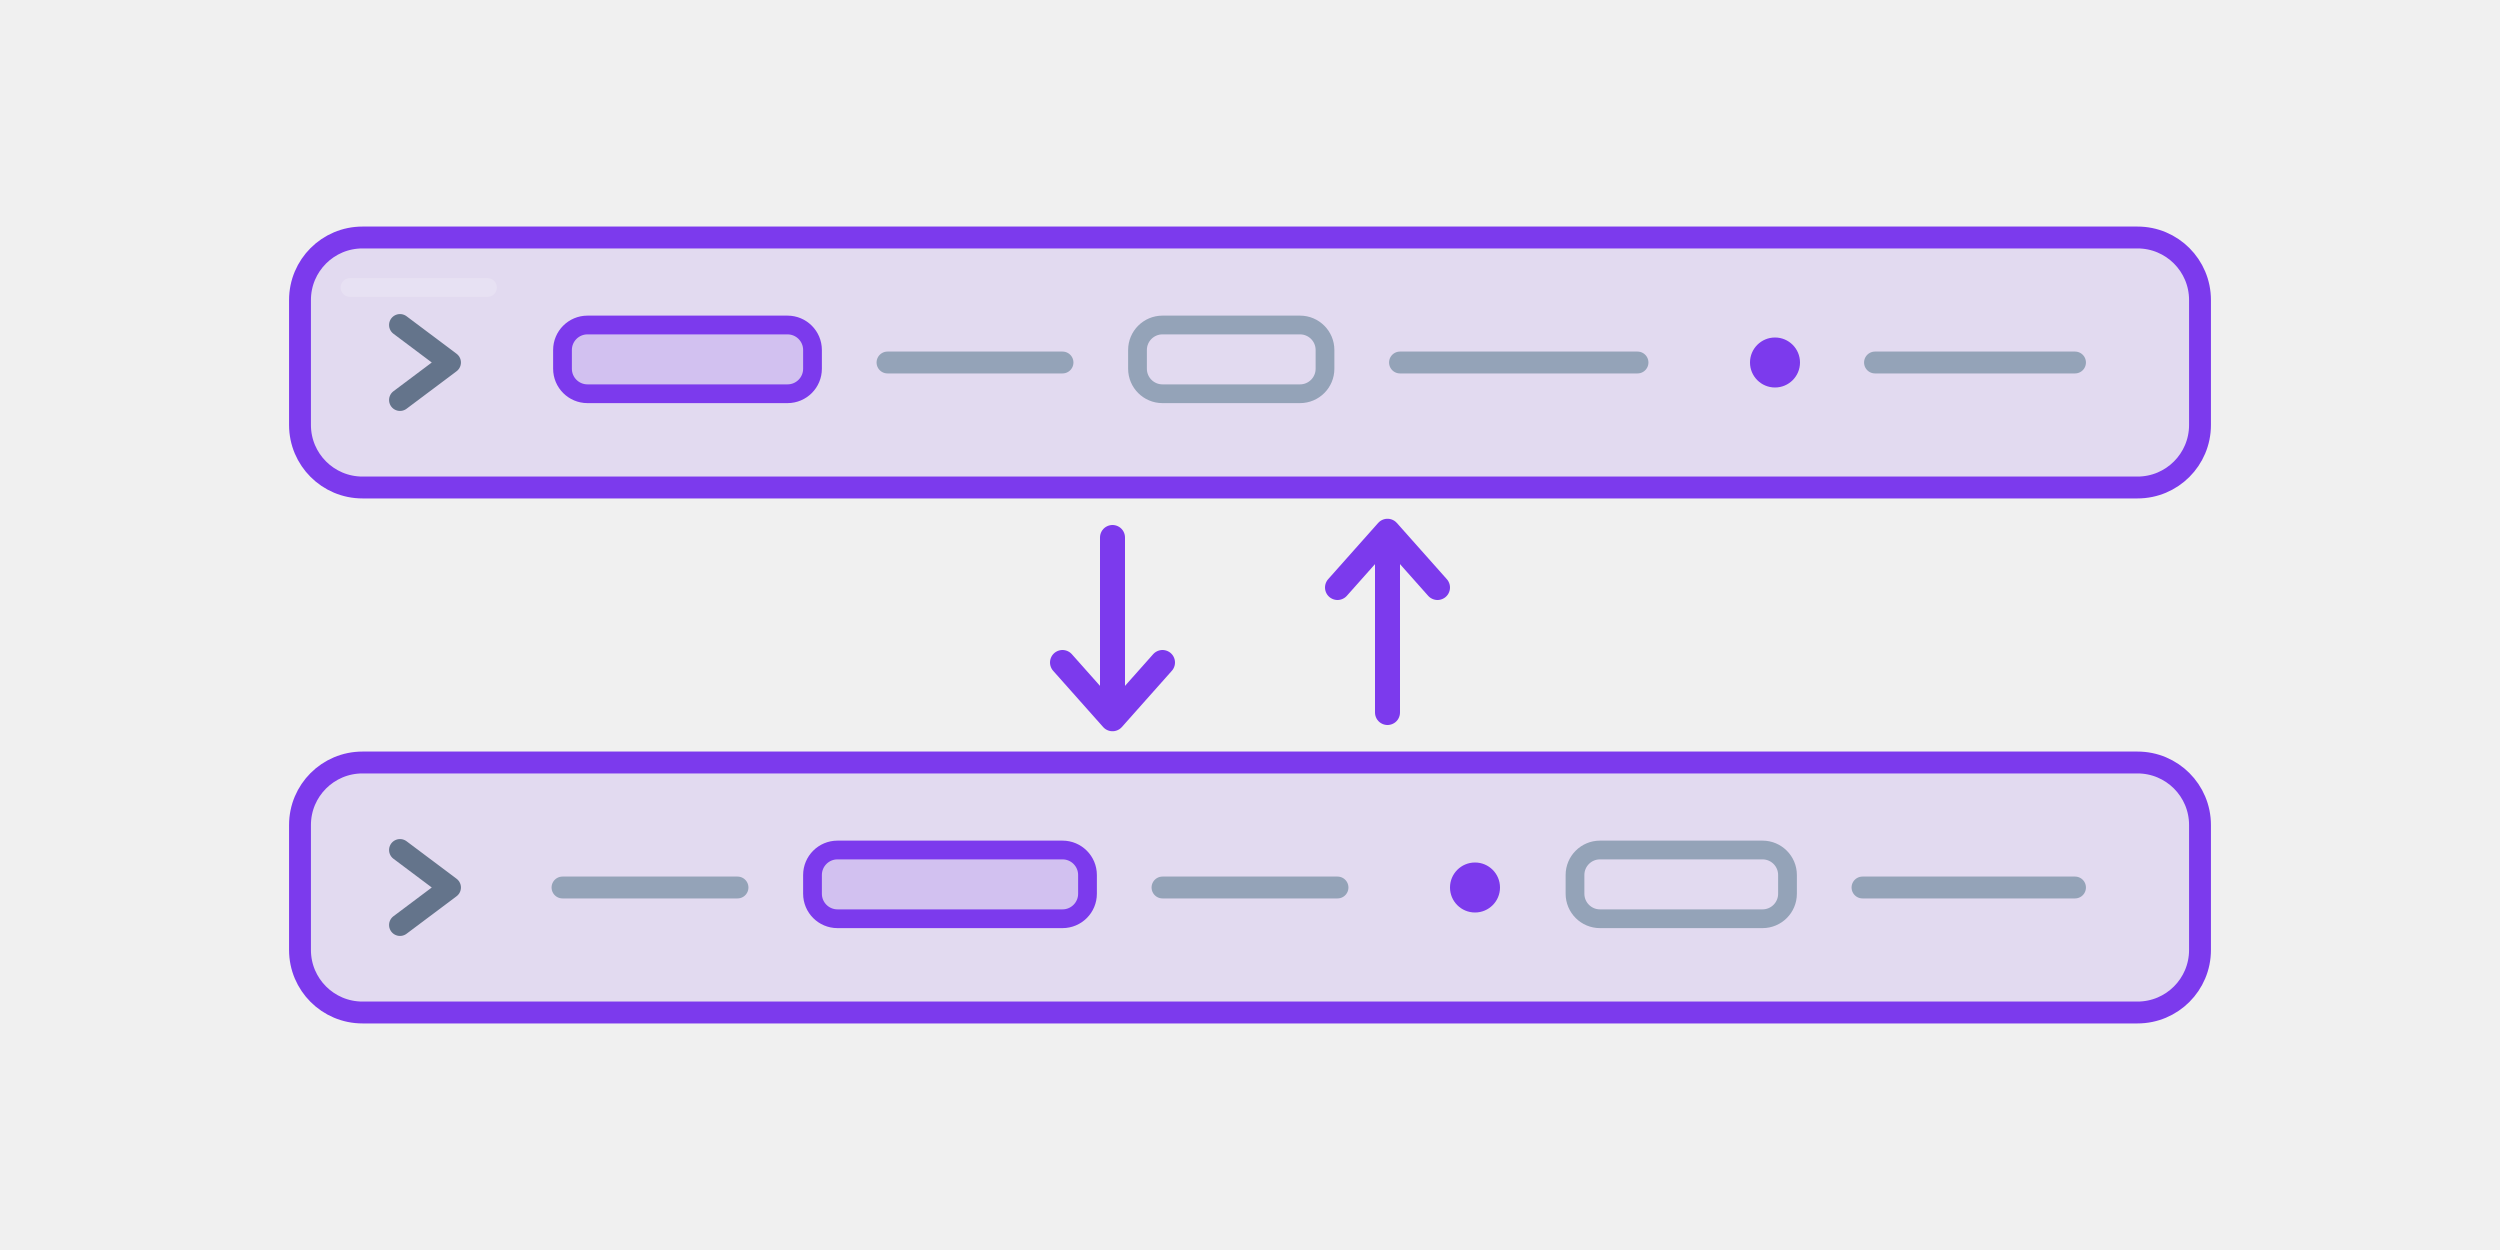
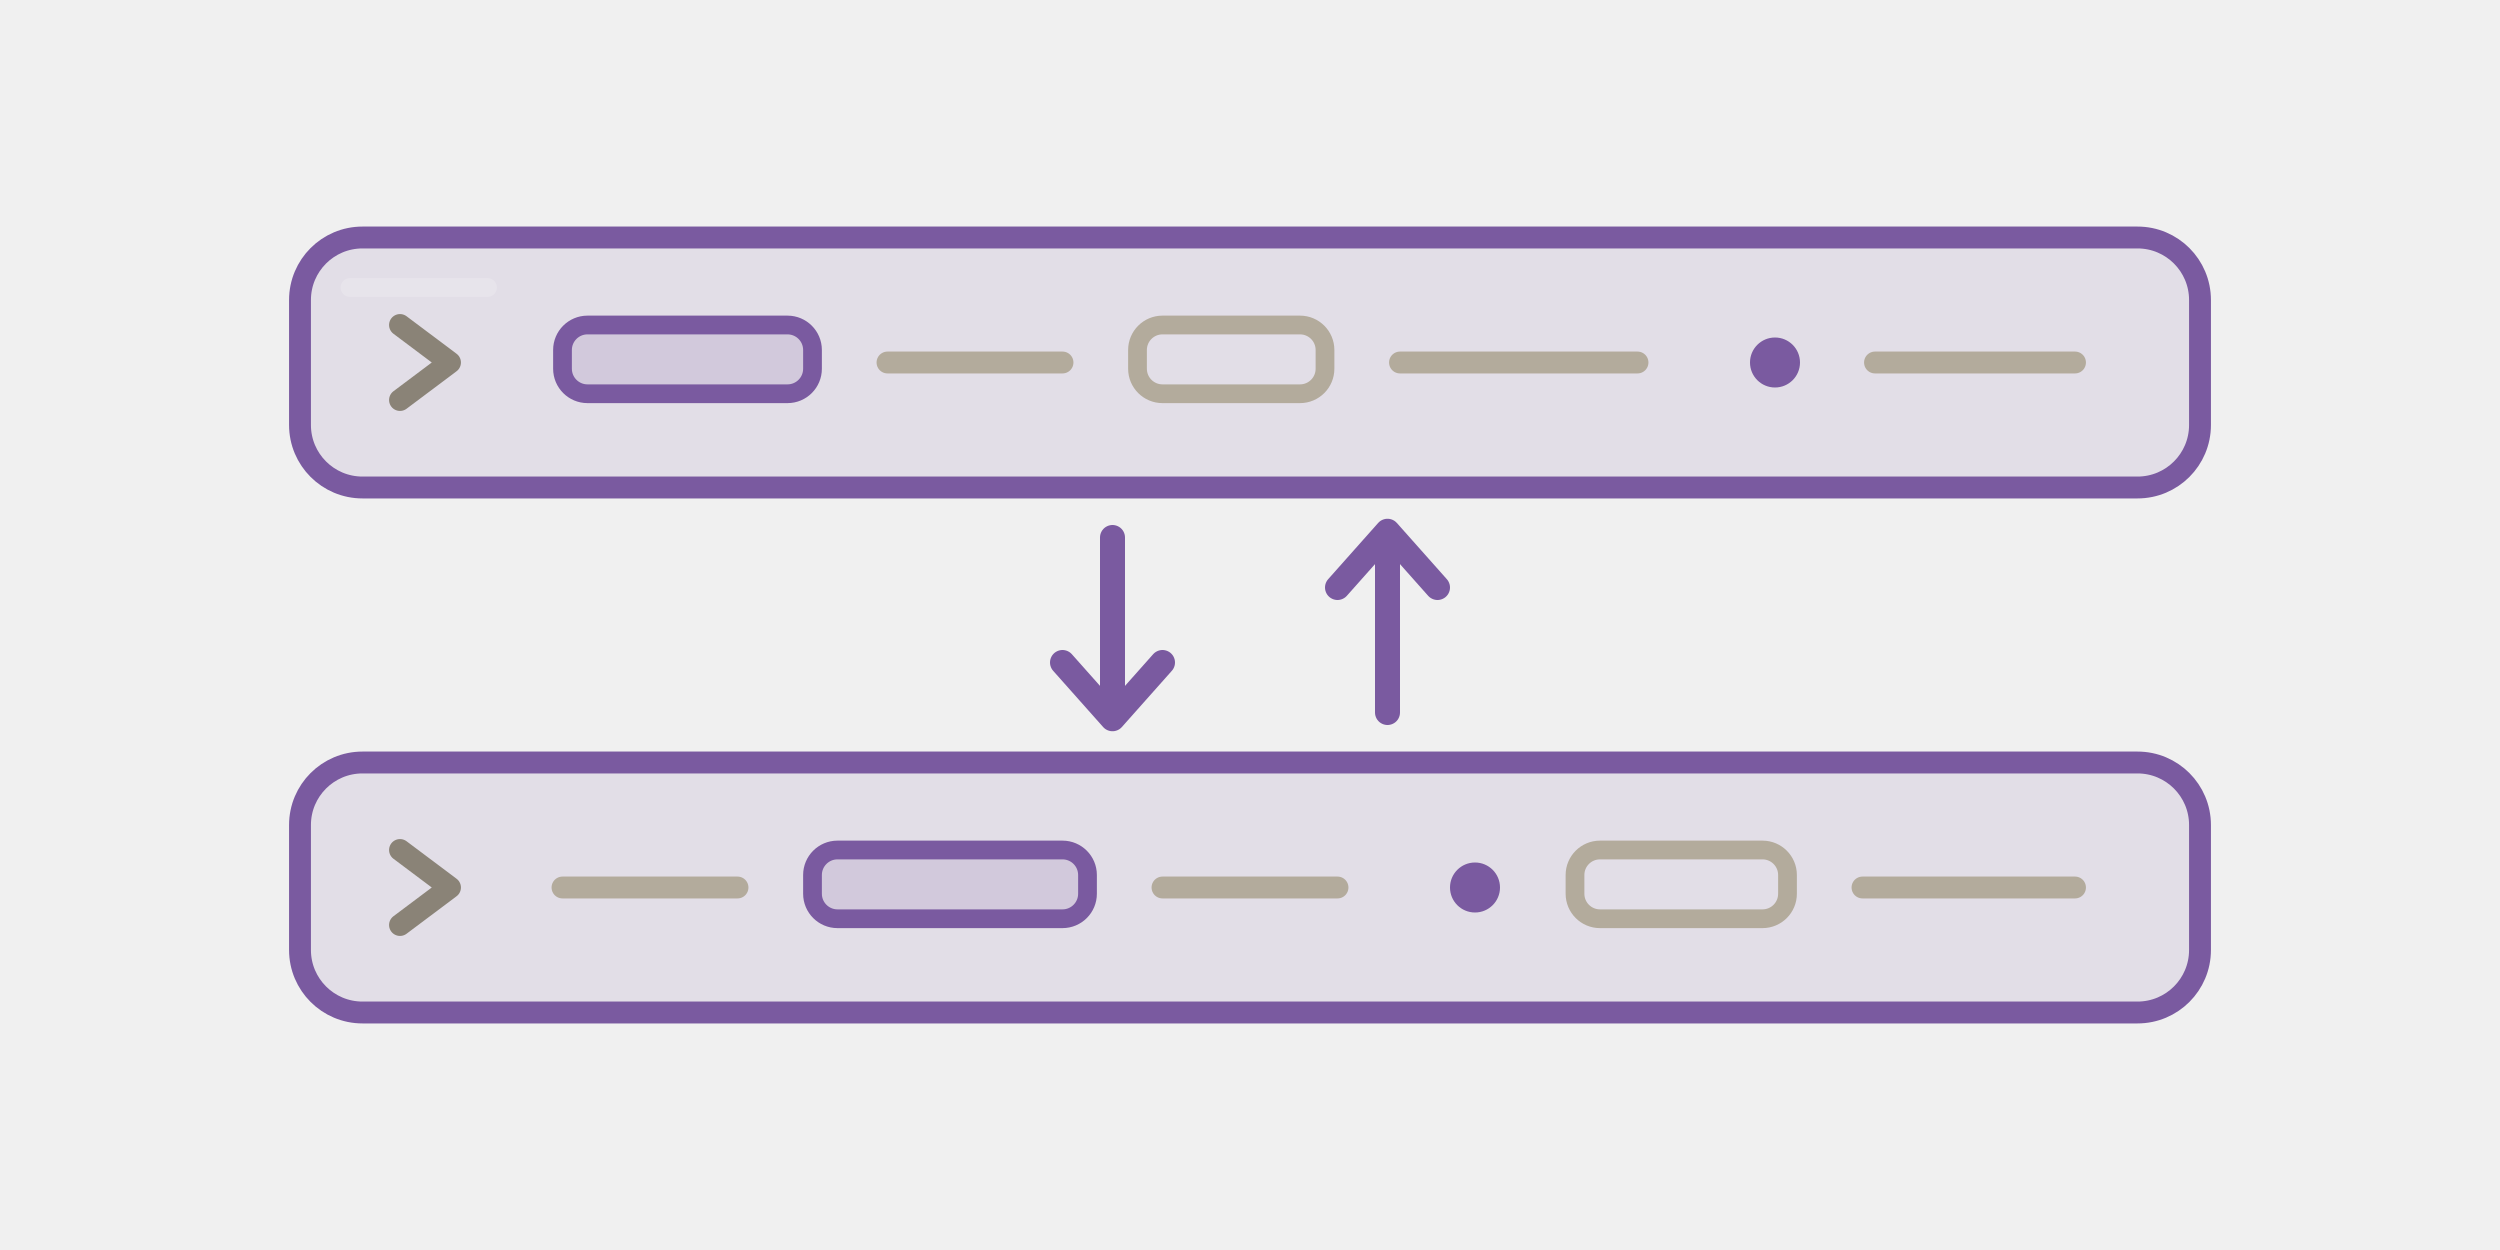
<svg xmlns="http://www.w3.org/2000/svg" viewBox="0 0 400 200" fill="none" role="img" aria-label="Illustration of the logql promql helper tool">
-   <rect x="48" y="38" width="304" height="40" rx="10" fill="#7c3aed" fill-opacity="0.12" stroke="#7c3aed" stroke-width="3.5" stroke-linejoin="round" />
-   <path d="M64 52 l8 6 -8 6" stroke="#64748b" stroke-width="3.5" stroke-linecap="round" stroke-linejoin="round" />
-   <rect x="90" y="52" width="40" height="11" rx="4" fill="#7c3aed" fill-opacity="0.16" stroke="#7c3aed" stroke-width="3" stroke-linejoin="round" />
-   <line x1="142" y1="58" x2="170" y2="58" stroke="#94a3b8" stroke-width="3.5" stroke-linecap="round" />
-   <rect x="182" y="52" width="30" height="11" rx="4" fill="none" stroke="#94a3b8" stroke-width="3" stroke-linejoin="round" />
-   <line x1="224" y1="58" x2="262" y2="58" stroke="#94a3b8" stroke-width="3.5" stroke-linecap="round" />
-   <circle cx="284" cy="58" r="4" fill="#7c3aed" />
-   <line x1="300" y1="58" x2="332" y2="58" stroke="#94a3b8" stroke-width="3.5" stroke-linecap="round" />
-   <rect x="48" y="122" width="304" height="40" rx="10" fill="#7c3aed" fill-opacity="0.12" stroke="#7c3aed" stroke-width="3.5" stroke-linejoin="round" />
-   <path d="M64 136 l8 6 -8 6" stroke="#64748b" stroke-width="3.5" stroke-linecap="round" stroke-linejoin="round" />
-   <line x1="90" y1="142" x2="118" y2="142" stroke="#94a3b8" stroke-width="3.5" stroke-linecap="round" />
-   <rect x="130" y="136" width="44" height="11" rx="4" fill="#7c3aed" fill-opacity="0.16" stroke="#7c3aed" stroke-width="3" stroke-linejoin="round" />
-   <line x1="186" y1="142" x2="214" y2="142" stroke="#94a3b8" stroke-width="3.5" stroke-linecap="round" />
-   <circle cx="236" cy="142" r="4" fill="#7c3aed" />
-   <rect x="252" y="136" width="34" height="11" rx="4" fill="none" stroke="#94a3b8" stroke-width="3" stroke-linejoin="round" />
-   <line x1="298" y1="142" x2="332" y2="142" stroke="#94a3b8" stroke-width="3.5" stroke-linecap="round" />
-   <g stroke="#7c3aed" stroke-width="4" stroke-linecap="round" stroke-linejoin="round">
+   <rect x="48" y="38" width="304" height="40" rx="10" fill="#7a5aa0" fill-opacity="0.12" stroke="#7a5aa0" stroke-width="3.5" stroke-linejoin="round" />
+   <path d="M64 52 l8 6 -8 6" stroke="#8a8377" stroke-width="3.5" stroke-linecap="round" stroke-linejoin="round" />
+   <rect x="90" y="52" width="40" height="11" rx="4" fill="#7a5aa0" fill-opacity="0.16" stroke="#7a5aa0" stroke-width="3" stroke-linejoin="round" />
+   <line x1="142" y1="58" x2="170" y2="58" stroke="#b3ab9c" stroke-width="3.5" stroke-linecap="round" />
+   <rect x="182" y="52" width="30" height="11" rx="4" fill="none" stroke="#b3ab9c" stroke-width="3" stroke-linejoin="round" />
+   <line x1="224" y1="58" x2="262" y2="58" stroke="#b3ab9c" stroke-width="3.5" stroke-linecap="round" />
+   <circle cx="284" cy="58" r="4" fill="#7a5aa0" />
+   <line x1="300" y1="58" x2="332" y2="58" stroke="#b3ab9c" stroke-width="3.5" stroke-linecap="round" />
+   <rect x="48" y="122" width="304" height="40" rx="10" fill="#7a5aa0" fill-opacity="0.12" stroke="#7a5aa0" stroke-width="3.5" stroke-linejoin="round" />
+   <path d="M64 136 l8 6 -8 6" stroke="#8a8377" stroke-width="3.5" stroke-linecap="round" stroke-linejoin="round" />
+   <line x1="90" y1="142" x2="118" y2="142" stroke="#b3ab9c" stroke-width="3.5" stroke-linecap="round" />
+   <rect x="130" y="136" width="44" height="11" rx="4" fill="#7a5aa0" fill-opacity="0.16" stroke="#7a5aa0" stroke-width="3" stroke-linejoin="round" />
+   <line x1="186" y1="142" x2="214" y2="142" stroke="#b3ab9c" stroke-width="3.5" stroke-linecap="round" />
+   <circle cx="236" cy="142" r="4" fill="#7a5aa0" />
+   <rect x="252" y="136" width="34" height="11" rx="4" fill="none" stroke="#b3ab9c" stroke-width="3" stroke-linejoin="round" />
+   <line x1="298" y1="142" x2="332" y2="142" stroke="#b3ab9c" stroke-width="3.5" stroke-linecap="round" />
+   <g stroke="#7a5aa0" stroke-width="4" stroke-linecap="round" stroke-linejoin="round">
    <line x1="178" y1="86" x2="178" y2="114" />
    <path d="M170 106 l8 9 8 -9" />
    <line x1="222" y1="114" x2="222" y2="86" />
    <path d="M214 94 l8 -9 8 9" />
  </g>
  <line x1="56" y1="46" x2="78" y2="46" stroke="#ffffff" stroke-opacity="0.18" stroke-width="3" stroke-linecap="round" />
</svg>
